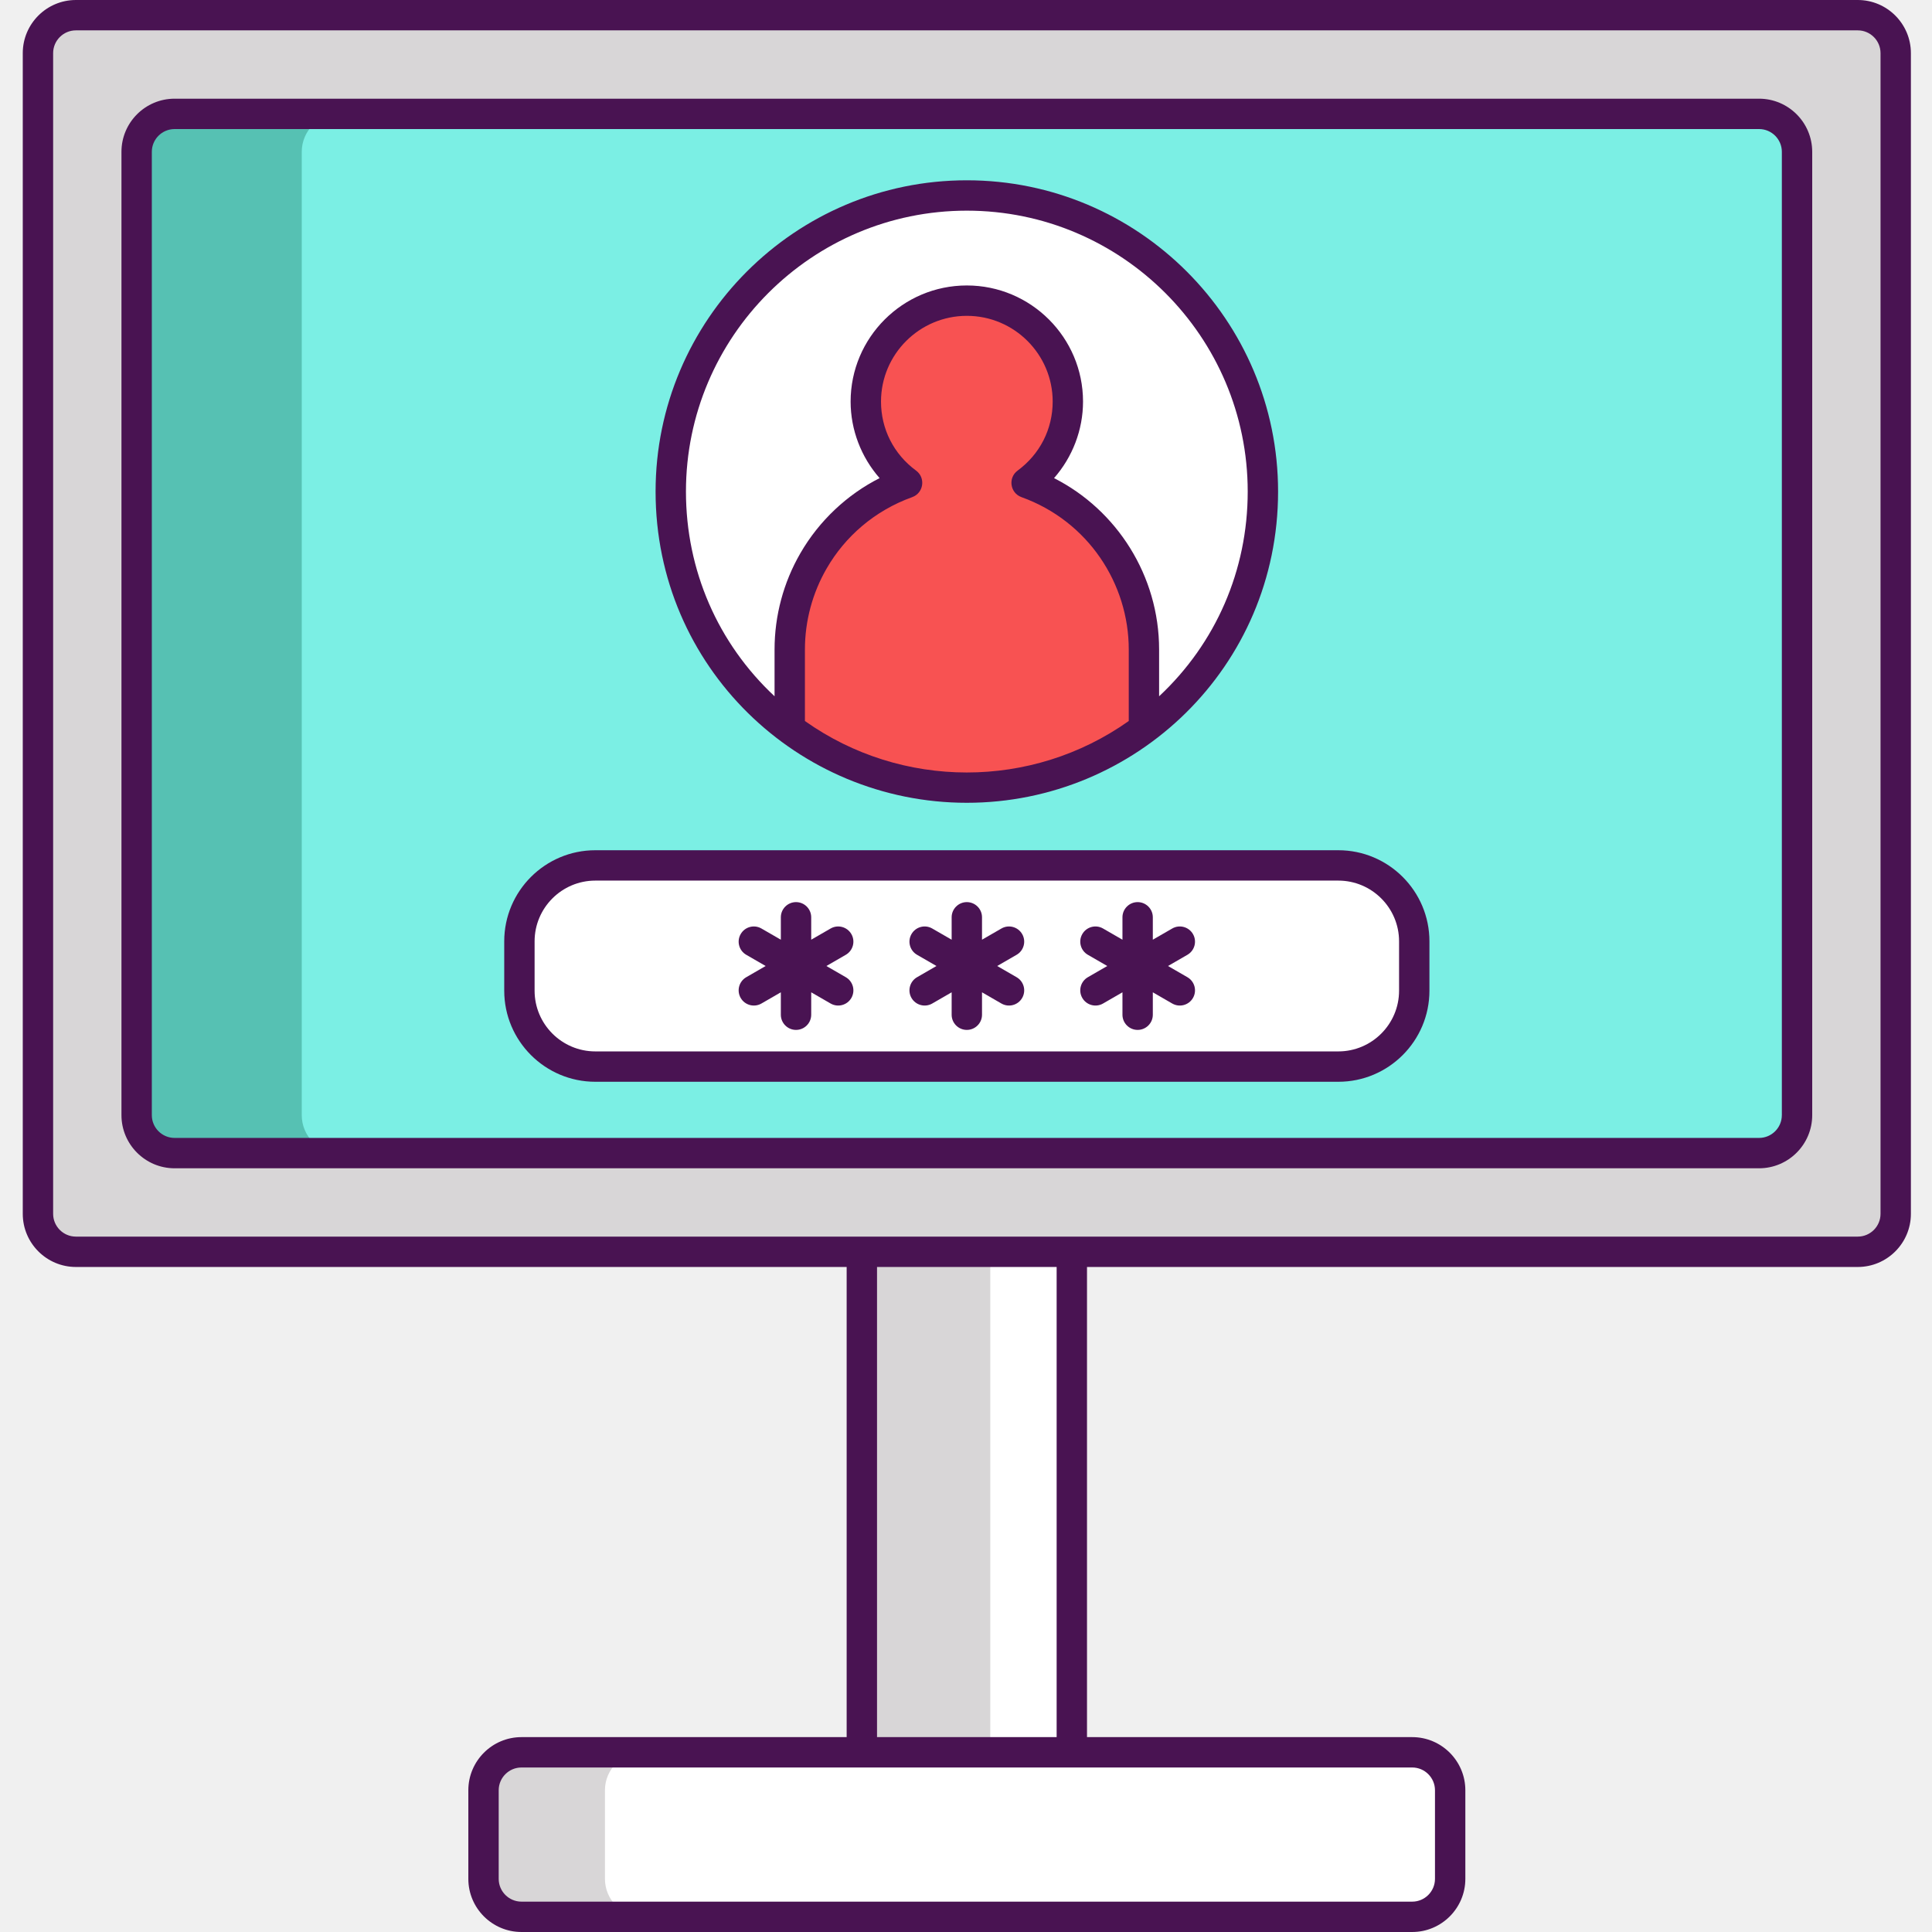
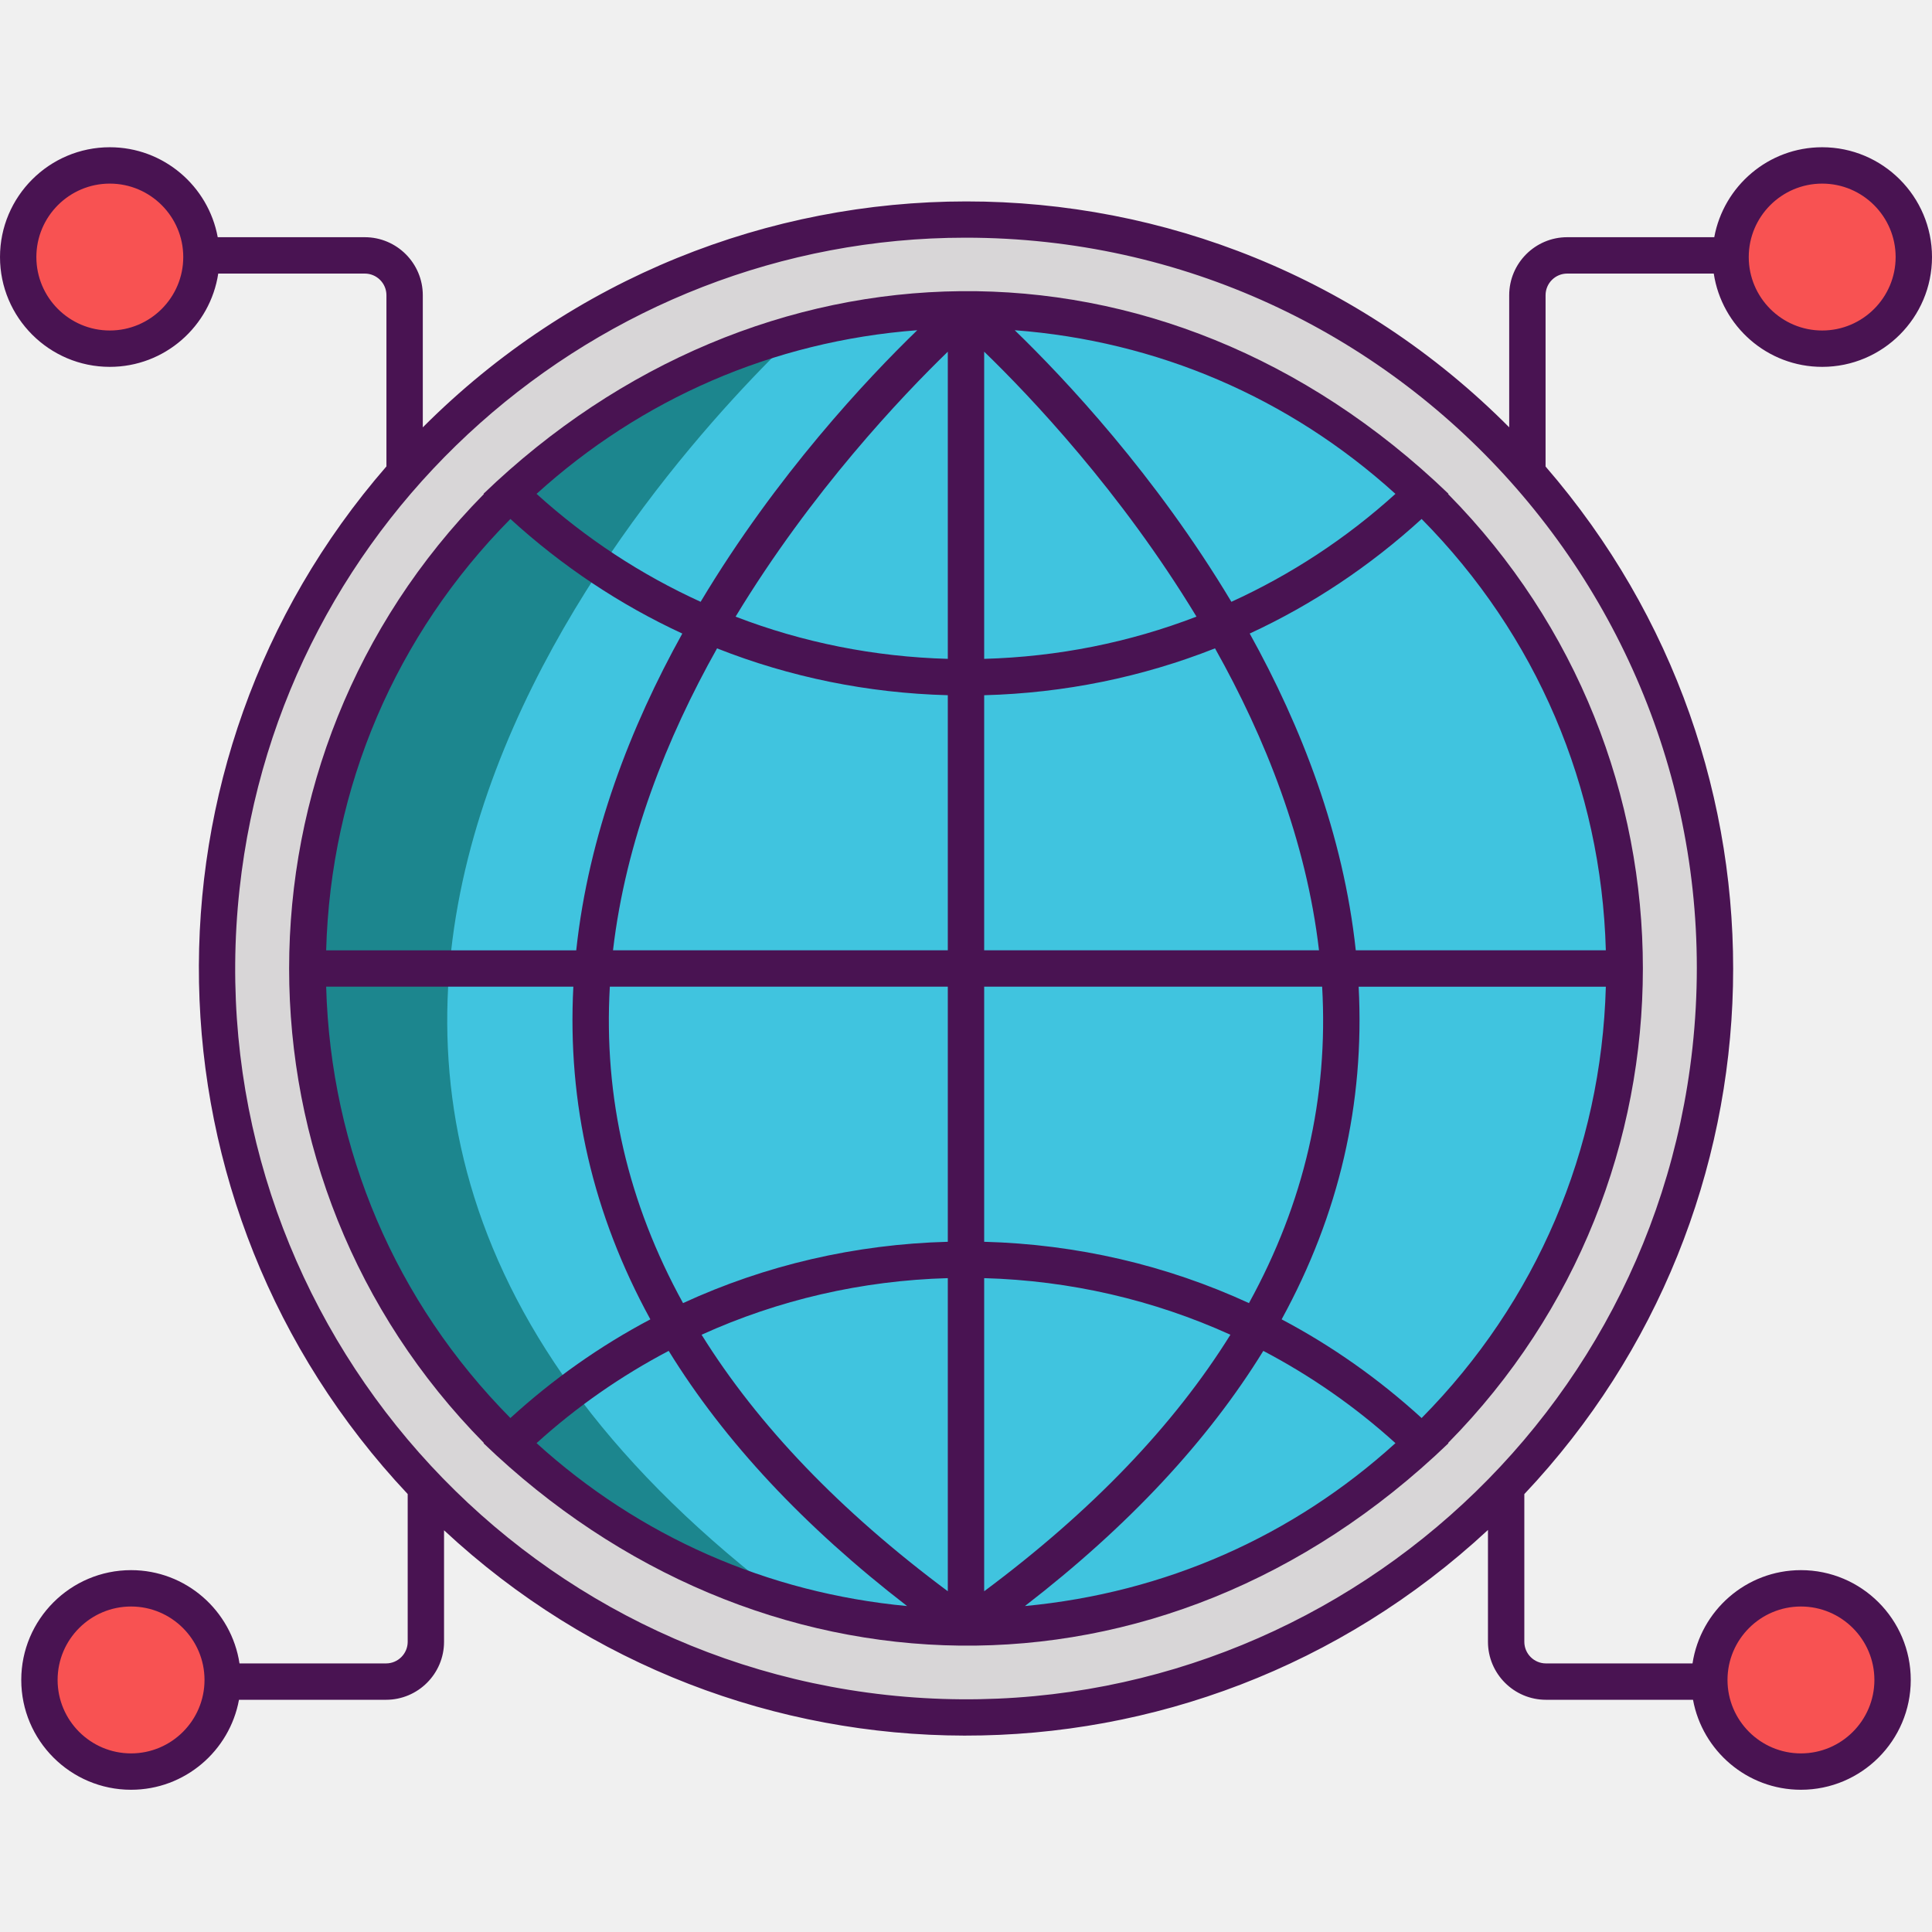
- <svg xmlns="http://www.w3.org/2000/svg" height="508pt" viewBox="-5 0 508 508.998" width="508pt">
-   <path d="m483.938 4h-469.438c-5.523 0-10 4.477-10 10v305.793c0 5.523 4.477 10 10 10h469.438c5.523 0 10-4.477 10-10v-305.793c0-5.523-4.477-10-10-10zm0 0" fill="#d8d6d7" />
-   <path d="m457.938 30.5h-417.438c-5.52 0-10 4.48-10 10v253.801c0 5.52 4.48 10 10 10h417.438c5.523 0 10-4.48 10-10v-253.801c0-5.52-4.477-10-10-10zm0 0" fill="#56c1b3" />
-   <path d="m457.938 30h-373.938c-5.523 0-10 4.477-10 10v253.801c0 5.52 4.477 10 10 10h373.938c5.523 0 10-4.48 10-10v-253.801c0-5.523-4.477-10-10-10zm0 0" fill="#7befe4" />
-   <path d="m221.559 329.801h55.32v131.859h-55.32zm0 0" fill="#d8d6d7" />
-   <path d="m255.398 329.801h21.48v131.859h-21.48zm0 0" fill="#fff" />
-   <path d="m376.559 471.66v23.34c0 5.52-4.48 10-10 10h-234.68c-5.52 0-10-4.48-10-10v-23.34c0-5.52 4.48-10 10-10h234.68c5.52 0 10 4.48 10 10zm0 0" fill="#d8d6d7" />
-   <path d="m376.559 471.66v23.34c0 5.52-4.48 10-10 10h-202.68c-5.52 0-10-4.48-10-10v-23.34c0-5.52 4.48-10 10-10h202.68c5.52 0 10 4.48 10 10zm0 0" fill="#fff" />
-   <path d="m327.219 129.5c0 25.578-12.312 48.289-31.344 62.504-12.996 9.73-29.152 15.496-46.656 15.496-17.5 0-33.656-5.766-46.656-15.496-19.031-14.215-31.344-36.926-31.344-62.504 0-43.078 34.922-78 78-78 43.082 0 78 34.922 78 78zm0 0" fill="#fff" />
-   <path d="m295.875 171.113v20.891c-12.996 9.73-29.152 15.496-46.656 15.496-17.5 0-33.656-5.766-46.656-15.496v-20.891c0-8.348 2.234-16.387 6.262-23.348 4.027-6.984 9.875-12.914 17.105-17.086 2.438-1.406 4.961-2.543 7.543-3.473-6.57-4.836-10.867-12.605-10.867-21.406 0-14.691 11.922-26.594 26.613-26.594 14.688 0 26.609 11.902 26.609 26.594 0 8.801-4.297 16.57-10.867 21.406 2.582.93 5.105 2.066 7.543 3.473 14.465 8.324 23.371 23.738 23.371 40.434zm0 0" fill="#f85252" />
-   <path d="m347.094 281h-195.75c-11.047 0-20-8.953-20-20v-13c0-11.047 8.953-20 20-20h195.75c11.047 0 20 8.953 20 20v13c0 11.047-8.953 20-20 20zm0 0" fill="#fff" />
-   <g fill="#491352">
-     <path d="m483.938 0h-469.438c-7.719 0-14 6.281-14 14v305.793c0 7.719 6.281 14 14 14h203.059v123.863h-85.672c-7.719 0-14 6.281-14 14v23.34c0 7.723 6.281 14 14 14h234.668c7.715 0 14-6.277 14-14v-23.34c0-7.719-6.285-14-14-14h-85.676v-123.863h203.059c7.719 0 14-6.281 14-14v-305.793c0-7.719-6.277-14-14-14zm-117.383 465.656c3.305 0 6 2.691 6 6v23.344c0 3.309-2.695 6-6 6h-234.668c-3.309 0-6-2.691-6-6v-23.344c0-3.305 2.691-6 6-6h89.641c.012 0 .023.004.031.004h55.32c.012 0 .02-.004.031-.004zm-140.996-8v-123.863h47.32v123.863zm264.379-137.863c0 3.309-2.691 6-6 6h-469.438c-3.309 0-6-2.691-6-6v-305.793c0-3.309 2.691-6 6-6h469.438c3.309 0 6 2.691 6 6zm0 0" />
-     <path d="m457.938 26h-417.438c-7.719 0-14 6.281-14 14v253.793c0 7.719 6.281 14 14 14h417.441c7.719 0 14-6.281 14-14v-253.793c-.004-7.719-6.281-14-14.004-14zm6.004 267.793h-.004c0 3.309-2.691 6-6 6h-417.438c-3.309 0-6-2.691-6-6v-253.793c0-3.309 2.691-6 6-6h417.441c3.309 0 6 2.691 6 6zm0 0" />
-     <path d="m249.219 211.5c44.504 0 82-35.797 82-82 0-45.215-36.785-82-82-82s-82 36.785-82 82c0 46.195 37.492 82 82 82zm42.66-21.547c-25.543 18.113-59.875 18.055-85.316 0v-18.836c0-7.496 1.977-14.875 5.727-21.352 4.832-8.379 12.594-15.215 22.539-18.793 3.008-1.082 3.594-5.09 1.02-6.988-5.875-4.32-9.242-10.945-9.242-18.184 0-12.457 10.145-22.59 22.617-22.59 12.469 0 22.613 10.133 22.613 22.59 0 7.238-3.367 13.863-9.242 18.184-2.57 1.895-1.992 5.906 1.02 6.988 17.59 6.336 28.266 22.82 28.266 40.145zm-42.66-134.453c40.805 0 74 33.195 74 74 0 20.762-8.418 39.996-23.344 53.941v-12.328c0-19.461-11.18-36.797-27.68-45.148 4.859-5.535 7.637-12.711 7.637-20.164 0-16.871-13.734-30.594-30.613-30.594-16.883 0-30.617 13.727-30.617 30.594 0 7.449 2.781 14.629 7.637 20.164-8.469 4.277-15.902 11.172-20.879 19.797-4.449 7.688-6.797 16.453-6.797 25.352v12.324c-14.922-13.938-23.344-33.176-23.344-53.938 0-40.805 33.195-74 74-74zm0 0" />
-     <path d="m347.094 224h-195.75c-13.234 0-24 10.766-24 24v13c0 13.234 10.766 24 24 24h195.75c13.234 0 24-10.766 24-24v-13c0-13.234-10.766-24-24-24zm16 37c0 8.82-7.18 16-16 16h-195.75c-8.824 0-16-7.18-16-16v-13c0-8.82 7.176-16 16-16h195.75c8.82 0 16 7.18 16 16zm0 0" />
-     <path d="m218.797 246.086c-1.109-1.914-3.555-2.574-5.465-1.465l-5.113 2.949v-5.902c0-2.207-1.793-4-4-4s-4 1.793-4 4v5.902l-5.113-2.949c-1.922-1.109-4.359-.449-5.465 1.465-1.105 1.91-.449 4.359 1.465 5.461l5.113 2.953-5.113 2.953c-1.914 1.105-2.57 3.551-1.465 5.465 1.109 1.918 3.562 2.566 5.465 1.465l5.113-2.953v5.906c0 2.207 1.793 4 4 4s4-1.793 4-4v-5.906l5.113 2.953c1.918 1.105 4.359.449 5.465-1.465 1.105-1.914.449-4.359-1.465-5.465l-5.113-2.953 5.113-2.953c1.914-1.105 2.57-3.551 1.465-5.461zm0 0" />
-     <path d="m263.797 246.086c-1.109-1.914-3.555-2.574-5.465-1.465l-5.113 2.949v-5.902c0-2.207-1.793-4-4-4s-4 1.793-4 4v5.902l-5.113-2.949c-1.922-1.109-4.359-.449-5.465 1.465-1.105 1.91-.449 4.359 1.465 5.461l5.113 2.953-5.113 2.953c-1.914 1.105-2.57 3.551-1.465 5.465 1.109 1.918 3.562 2.566 5.465 1.465l5.113-2.953v5.906c0 2.207 1.793 4 4 4s4-1.793 4-4v-5.906l5.113 2.953c1.918 1.105 4.359.449 5.465-1.465 1.105-1.914.449-4.359-1.465-5.465l-5.113-2.953 5.113-2.953c1.914-1.105 2.57-3.551 1.465-5.461zm0 0" />
-     <path d="m308.797 246.086c-1.105-1.914-3.555-2.574-5.465-1.465l-5.113 2.949v-5.902c0-2.207-1.793-4-4-4s-4 1.793-4 4v5.902l-5.113-2.949c-1.922-1.109-4.359-.449-5.465 1.465-1.105 1.91-.449 4.359 1.465 5.461l5.113 2.953-5.113 2.953c-1.914 1.105-2.57 3.551-1.465 5.465 1.109 1.918 3.562 2.566 5.465 1.465l5.113-2.953v5.906c0 2.207 1.793 4 4 4s4-1.793 4-4v-5.906l5.113 2.953c1.918 1.105 4.359.449 5.465-1.465 1.105-1.914.449-4.359-1.465-5.465l-5.113-2.953 5.113-2.953c1.914-1.105 2.57-3.551 1.465-5.461zm0 0" />
+ <svg xmlns="http://www.w3.org/2000/svg" height="484pt" viewBox="0 -36 484.96 484" width="484pt">
+   <path d="m430.48 206.629c0 103.828-84.172 188-188 188s-188-84.172-188-188c0-103.832 84.172-188 188-188s188 84.168 188 188zm0 0" fill="#d8d6d7" />
+   <path d="m407.762 206.629c0 46.82-19.461 89.098-50.762 119.18-29.699 28.559-70.059 46.098-114.52 46.098-15.32 0-30.141-2.078-44.219-5.977-26.781-7.402-50.82-21.402-70.301-40.121-31.301-30.082-50.762-72.359-50.762-119.18 0-46.82 19.461-89.102 50.762-119.18 20.039-19.262 44.918-33.52 72.641-40.742 13.359-3.5 27.398-5.359 41.879-5.359 44.461 0 84.82 17.539 114.52 46.102 31.301 30.078 50.762 72.359 50.762 119.18zm0 0" fill="#40c4df" />
+   <path d="m198.262 365.93c-26.781-7.402-50.82-21.402-70.301-40.121-31.301-30.082-50.762-72.359-50.762-119.18 0-46.82 19.461-89.102 50.762-119.18 20.039-19.262 44.918-33.52 72.641-40.742-32.262 30.52-180.16 185.941-2.34 319.223zm0 0" fill="#1c868e" />
+   <g fill="#f85252">
+     <path d="m480.398 28.043c0 12.703-10.297 23-23 23-12.703 0-23-10.297-23-23s10.297-23 23-23c12.703 0 23 10.297 23 23zm0 0" />
+     <path d="m475.062 385.211c0 12.703-10.297 23-23 23-12.699 0-23-10.297-23-23 0-12.703 10.301-23 23-23 12.703 0 23 10.297 23 23zm0 0" />
+     <path d="m50.562 28.043c0 12.703-10.297 23-23 23-12.699 0-23-10.297-23-23s10.301-23 23-23c12.703 0 23 10.297 23 23zm0 0" />
+     <path d="m55.898 385.211c0 12.703-10.297 23-23 23-12.703 0-23-10.297-23-23 0-12.703 10.297-23 23-23 12.703 0 23 10.297 23 23zm0 0" />
  </g>
+   <path d="m363.582 87.457c-72.254-69.488-173.473-66.109-242.203 0l.082.078c-65.172 66.086-65.188 172.094 0 238.184l-.082.078c68.402 65.805 169.777 69.656 242.203 0l-.082-.078c65.176-66.082 65.188-172.086 0-238.18zm-133.34-41.047c-12.527 12.133-35.32 36.336-54.375 68.172-14.898-6.793-28.793-15.867-41.184-27.094 26.164-23.723 59.16-38.316 95.559-41.078zm-102.125 47.379c12.992 11.859 27.523 21.535 43.152 28.762-12.98 23.387-23.504 50.414-26.625 79.512h-62.773c1.129-40.988 17.41-79.113 46.246-108.273zm-46.246 117.402h62.047c-1.52 29.312 4.871 57.086 19.332 83.504-12.602 6.66-24.395 14.965-35.133 24.77-28.832-29.152-45.117-67.281-46.246-108.273zm52.812 114.578c10.137-9.191 21.293-16.918 33.168-23.16 13.957 22.66 33.93 44.055 59.844 64.055-35.105-3.312-67.184-17.465-93.012-40.895zm103.23 37.18c-26.988-20.098-47.621-41.609-61.805-64.391 19.254-8.738 40.195-13.602 61.805-14.207zm0-87.723c-23.258.617-45.797 5.867-66.461 15.391-13.828-25.137-19.965-51.598-18.375-79.426h84.836zm0-73.164h-84.039c3.215-27.523 13.512-53.344 26.117-75.789 18.273 7.223 37.828 11.223 57.922 11.754zm0-73.16c-18.453-.512-36.426-4.105-53.27-10.594 19.059-31.453 41.742-55.332 53.27-66.508zm112.363-41.414c-12.391 11.227-26.285 20.301-41.18 27.094-19.055-31.836-41.852-56.039-54.383-68.172 35.66 2.703 68.797 16.82 95.562 41.078zm-103.234-35.695c11.531 11.168 34.23 35.043 53.293 66.508-16.852 6.496-34.828 10.086-53.293 10.602zm0 86.238c20.102-.535 39.664-4.535 57.945-11.766 12.602 22.441 22.891 48.262 26.102 75.797h-84.047zm0 73.16h84.836c1.586 27.801-4.527 54.258-18.371 79.426-20.668-9.523-43.207-14.773-66.465-15.391zm0 73.16c21.613.605 42.555 5.469 61.809 14.207-14.188 22.781-34.816 44.293-61.809 64.391zm10.223 82.312c25.914-20 45.887-41.395 59.844-64.051 11.875 6.238 23.031 13.969 33.168 23.156-25.684 23.32-57.707 37.566-93.012 40.895zm99.582-47.195c-10.742-9.809-22.535-18.113-35.137-24.773 14.461-26.41 20.852-54.184 19.332-83.5h62.047c-1.129 40.984-17.41 79.113-46.242 108.273zm46.242-117.406h-62.77c-3.121-29.102-13.645-56.125-26.625-79.516 15.629-7.223 30.16-16.898 43.152-28.758 28.828 29.156 45.113 67.285 46.242 108.273zm0 0" fill="#491352" />
+   <path d="m452.062 357.648c-13.785 0-25.203 10.184-27.215 23.414h-36.785c-2.996 0-5.434-2.438-5.434-5.434v-37.066c67.41-71.434 70.469-182.676 5.332-257.938v-42.996c0-3 2.438-5.438 5.434-5.438h36.785c2.012 13.234 13.43 23.418 27.215 23.418 15.203 0 27.566-12.367 27.566-27.566 0-15.195-12.367-27.562-27.566-27.562-13.496 0-24.734 9.758-27.09 22.582h-36.91c-8.031 0-14.562 6.535-14.562 14.566v33.156c-75.266-75.691-197.301-75.523-272.703.008v-33.164c0-8.031-6.535-14.566-14.566-14.566h-36.91c-2.352-12.824-13.594-22.582-27.09-22.582-15.199 0-27.562 12.367-27.562 27.562 0 15.199 12.363 27.566 27.562 27.566 13.789 0 25.207-10.184 27.219-23.418h36.781c3 0 5.438 2.438 5.438 5.438v42.965c-64.422 74.137-62.809 185.457 5.336 257.953v37.082c0 2.996-2.441 5.434-5.438 5.434h-36.781c-2.012-13.23-13.434-23.414-27.219-23.414-15.199 0-27.562 12.367-27.562 27.562 0 15.199 12.363 27.566 27.562 27.566 13.496 0 24.734-9.758 27.09-22.586h36.91c8.031 0 14.562-6.535 14.562-14.562v-27.984c73.434 68.398 187.559 69.062 262.039-.082v28.066c0 8.031 6.535 14.562 14.562 14.562h36.91c2.355 12.828 13.594 22.586 27.09 22.586 15.203 0 27.566-12.367 27.566-27.566 0-15.195-12.363-27.562-27.566-27.562zm5.332-348.039c10.168 0 18.438 8.27 18.438 18.434 0 10.168-8.27 18.438-18.438 18.438-10.164 0-18.434-8.27-18.434-18.438 0-10.164 8.27-18.434 18.434-18.434zm-429.832 36.871c-10.164 0-18.434-8.27-18.434-18.438 0-10.164 8.27-18.434 18.434-18.434 10.168 0 18.438 8.27 18.438 18.434 0 10.168-8.273 18.438-18.438 18.438zm5.336 357.168c-10.168 0-18.438-8.27-18.438-18.438 0-10.164 8.27-18.434 18.438-18.434 10.164 0 18.438 8.27 18.438 18.434 0 10.168-8.273 18.438-18.438 18.438zm189.637-14.672c-100.547-11-173.402-101.746-162.402-202.293 10.258-93.801 89.926-163.5 182.211-163.5 109.617 0 194.293 95.406 182.484 203.391-10.996 100.543-101.734 173.387-202.293 162.402zm229.527 14.672c-10.164 0-18.434-8.27-18.434-18.438 0-10.164 8.27-18.434 18.434-18.434 10.168 0 18.438 8.27 18.438 18.434 0 10.168-8.27 18.438-18.438 18.438zm0 0" fill="#491352" />
</svg>
